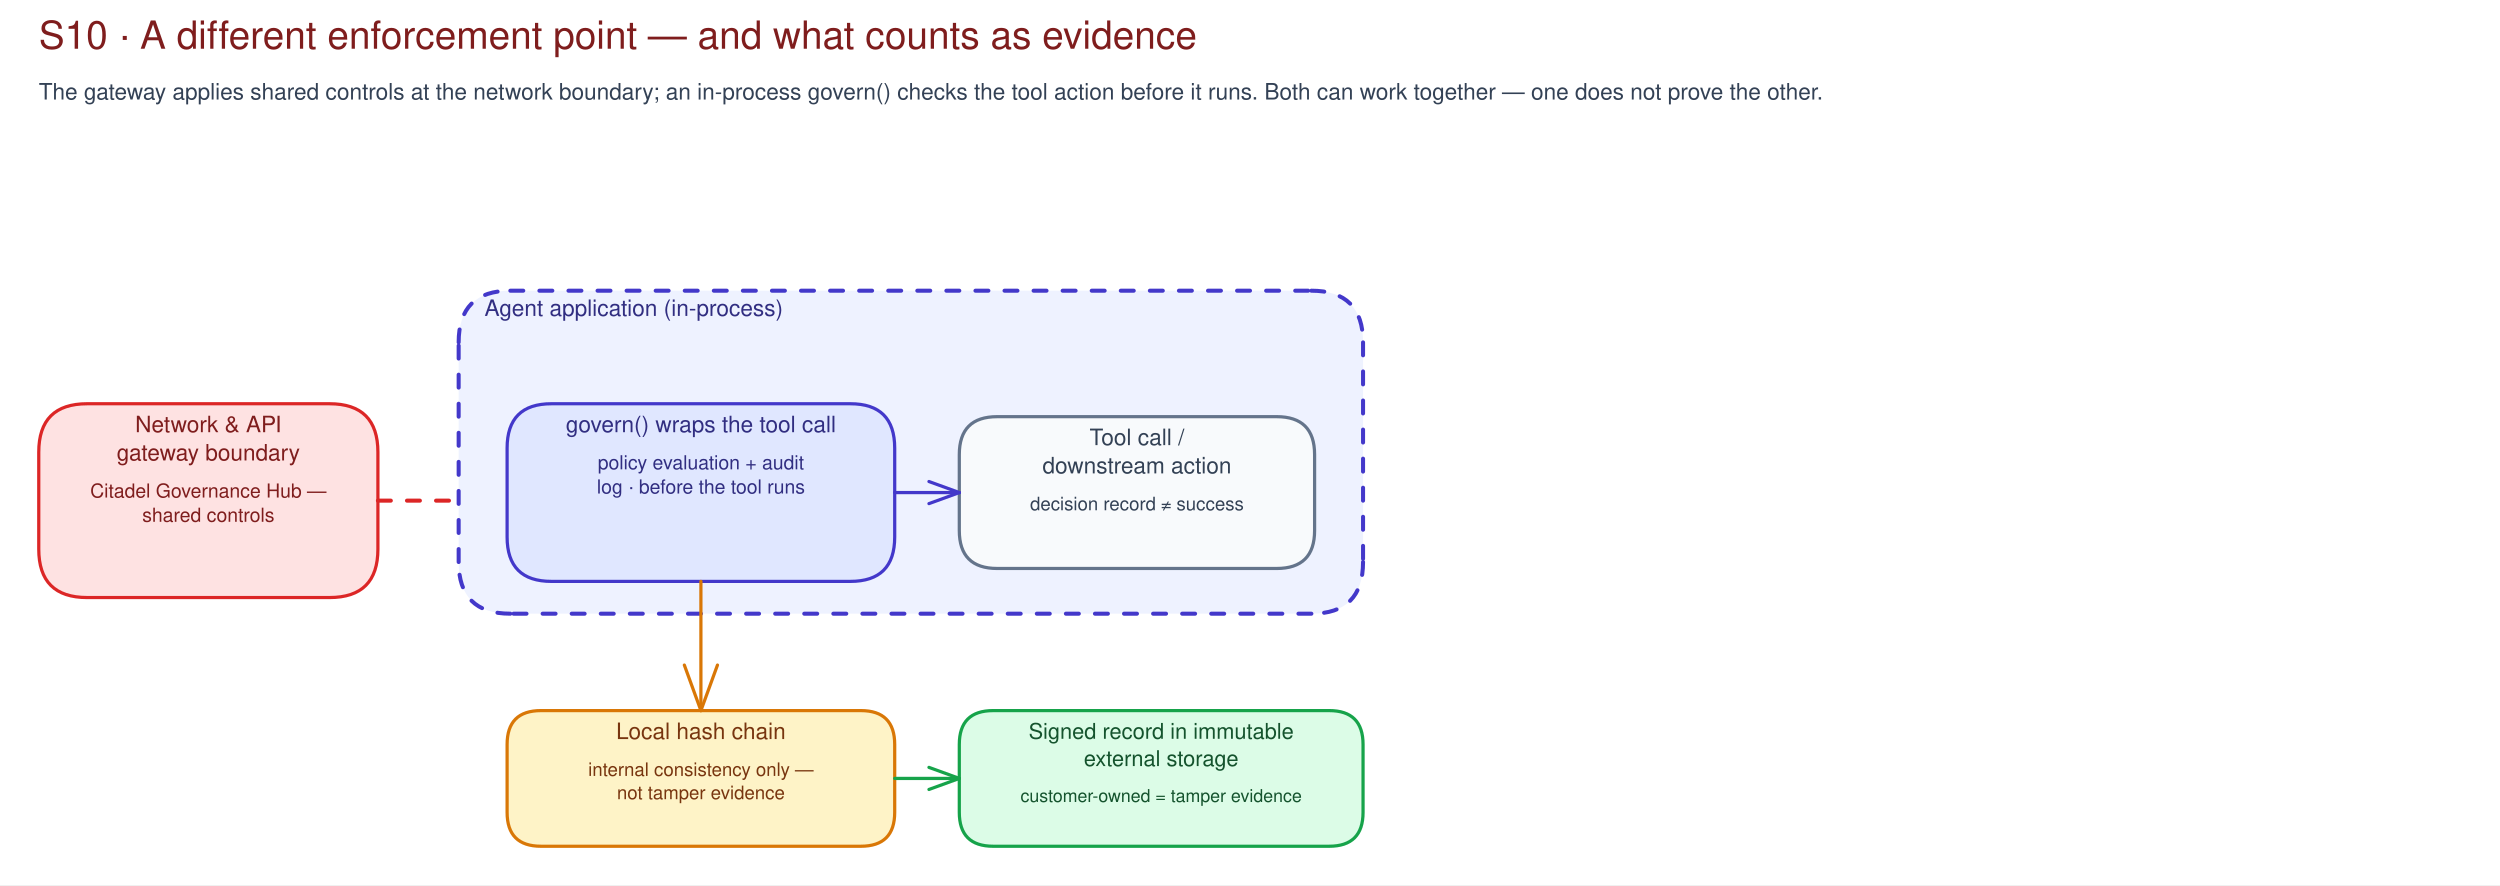
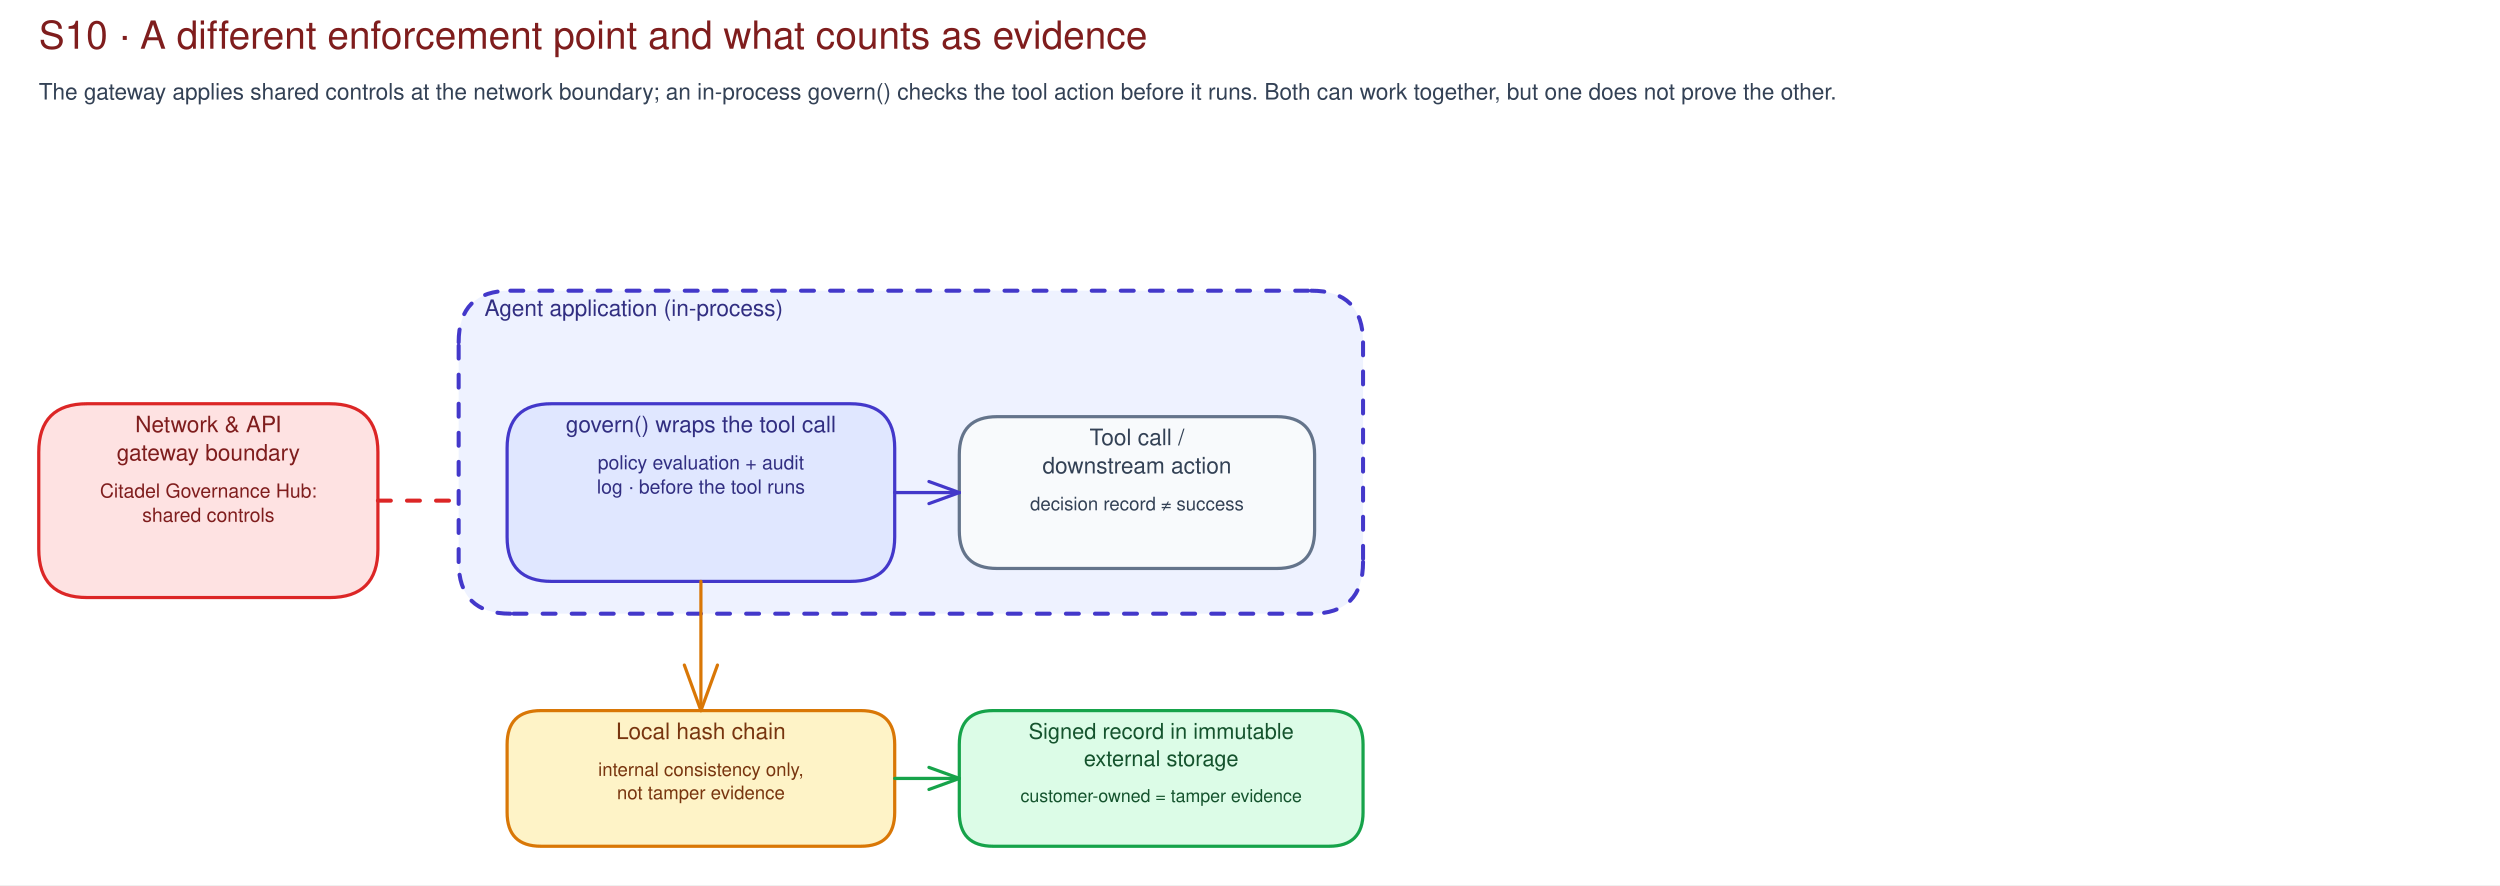
<svg xmlns="http://www.w3.org/2000/svg" version="1.1" viewBox="0 0 1548 548" width="1548" height="548">
  <defs>
    <style class="style-fonts">
      @font-face {
        font-family: "Virgil";
        src: url("https://unpkg.com/@excalidraw/excalidraw@undefined/dist/excalidraw-assets/Virgil.woff2");
      }
      @font-face {
        font-family: "Cascadia";
        src: url("https://unpkg.com/@excalidraw/excalidraw@undefined/dist/excalidraw-assets/Cascadia.woff2");
      }
      @font-face {
        font-family: "Assistant";
        src: url("https://unpkg.com/@excalidraw/excalidraw@undefined/dist/excalidraw-assets/Assistant-Regular.woff2");
      }
    </style>
  </defs>
  <rect x="0" y="0" width="1548" height="548" fill="#ffffff" />
  <g transform="translate(24 24) rotate(0 750 15)">
-     <text x="0" y="0" font-family="Helvetica, Segoe UI Emoji" font-size="24px" fill="#7f1d1d" text-anchor="start" style="white-space: pre;" direction="ltr" dominant-baseline="text-before-edge">S10 · A different enforcement point — and what counts as evidence</text>
+     <text x="0" y="0" font-family="Helvetica, Segoe UI Emoji" font-size="24px" fill="#7f1d1d" text-anchor="start" style="white-space: pre;" direction="ltr" dominant-baseline="text-before-edge">S10 · A different enforcement point and what counts as evidence</text>
  </g>
  <g transform="translate(24 58) rotate(0 750 8.75)">
-     <text x="0" y="0" font-family="Helvetica, Segoe UI Emoji" font-size="14px" fill="#334155" text-anchor="start" style="white-space: pre;" direction="ltr" dominant-baseline="text-before-edge">The gateway applies shared controls at the network boundary; an in-process govern() checks the tool action before it runs. Both can work together — one does not prove the other.</text>
+     <text x="0" y="0" font-family="Helvetica, Segoe UI Emoji" font-size="14px" fill="#334155" text-anchor="start" style="white-space: pre;" direction="ltr" dominant-baseline="text-before-edge">The gateway applies shared controls at the network boundary; an in-process govern() checks the tool action before it runs. Both can work together, but one does not prove the other.</text>
  </g>
  <g stroke-linecap="round" transform="translate(24 250) rotate(0 105 60)">
    <path d="M30 0 C72.79 0, 115.58 0, 180 0 C200 0, 210 10, 210 30 C210 49.81, 210 69.61, 210 90 C210 110, 200 120, 180 120 C145 120, 110.01 120, 30 120 C10 120, 0 110, 0 90 C0 71.43, 0 52.87, 0 30 C0 10, 10 0, 30 0" stroke="none" stroke-width="0" fill="#fee2e2" />
    <path d="M30 0 C62.38 0, 94.76 0, 180 0 M30 0 C78.33 0, 126.66 0, 180 0 M180 0 C200 0, 210 10, 210 30 M180 0 C200 0, 210 10, 210 30 M210 30 C210 49.84, 210 69.68, 210 90 M210 30 C210 44.65, 210 59.3, 210 90 M210 90 C210 110, 200 120, 180 120 M210 90 C210 110, 200 120, 180 120 M180 120 C138.48 120, 96.95 120, 30 120 M180 120 C120.25 120, 60.51 120, 30 120 M30 120 C10 120, 0 110, 0 90 M30 120 C10 120, 0 110, 0 90 M0 90 C0 67.41, 0 44.82, 0 30 M0 90 C0 70.7, 0 51.41, 0 30 M0 30 C0 10, 10 0, 30 0 M0 30 C0 10, 10 0, 30 0" stroke="#dc2626" stroke-width="2" fill="none" />
  </g>
  <g transform="translate(30 264) rotate(0 99 17.5)">
    <text x="99" y="0" font-family="Helvetica, Segoe UI Emoji" font-size="14px" fill="#7f1d1d" text-anchor="middle" style="white-space: pre;" direction="ltr" dominant-baseline="text-before-edge">Network &amp; API</text>
    <text x="99" y="17.5" font-family="Helvetica, Segoe UI Emoji" font-size="14px" fill="#7f1d1d" text-anchor="middle" style="white-space: pre;" direction="ltr" dominant-baseline="text-before-edge">gateway boundary</text>
  </g>
  <g transform="translate(30 305) rotate(0 99 15)">
-     <text x="99" y="0" font-family="Helvetica, Segoe UI Emoji" font-size="12px" fill="#7f1d1d" text-anchor="middle" style="white-space: pre;" direction="ltr" dominant-baseline="text-before-edge">Citadel Governance Hub —</text>
+     <text x="99" y="0" font-family="Helvetica, Segoe UI Emoji" font-size="12px" fill="#7f1d1d" text-anchor="middle" style="white-space: pre;" direction="ltr" dominant-baseline="text-before-edge">Citadel Governance Hub:</text>
    <text x="99" y="15" font-family="Helvetica, Segoe UI Emoji" font-size="12px" fill="#7f1d1d" text-anchor="middle" style="white-space: pre;" direction="ltr" dominant-baseline="text-before-edge">shared controls</text>
  </g>
  <g stroke-linecap="round" transform="translate(284 180) rotate(0 280 100)">
    <path d="M32 0 C198.19 0, 364.39 0, 528 0 C549.33 0, 560 10.67, 560 32 C560 63.55, 560 95.11, 560 168 C560 189.33, 549.33 200, 528 200 C417.66 200, 307.32 200, 32 200 C10.67 200, 0 189.33, 0 168 C0 129.67, 0 91.35, 0 32 C0 10.67, 10.67 0, 32 0" stroke="none" stroke-width="0" fill="#eef2ff" />
    <path d="M32 0 C139.16 0, 246.32 0, 528 0 M528 0 C549.33 0, 560 10.67, 560 32 M560 32 C560 59.87, 560 87.73, 560 168 M560 168 C560 189.33, 549.33 200, 528 200 M528 200 C396.2 200, 264.39 200, 32 200 M32 200 C10.67 200, 0 189.33, 0 168 M0 168 C0 126.59, 0 85.19, 0 32 M0 32 C0 10.67, 10.67 0, 32 0" stroke="#4338ca" stroke-width="2.5" fill="none" stroke-dasharray="8 10" />
  </g>
  <g transform="translate(300 192) rotate(0 260 8.75)">
    <text x="0" y="0" font-family="Helvetica, Segoe UI Emoji" font-size="14px" fill="#312e81" text-anchor="start" style="white-space: pre;" direction="ltr" dominant-baseline="text-before-edge">Agent application (in-process)</text>
  </g>
  <g stroke-linecap="round" transform="translate(314 250) rotate(0 120 55)">
    <path d="M27.5 0 C80.08 0, 132.65 0, 212.5 0 C230.83 0, 240 9.17, 240 27.5 C240 44.28, 240 61.05, 240 82.5 C240 100.83, 230.83 110, 212.5 110 C154.62 110, 96.74 110, 27.5 110 C9.17 110, 0 100.83, 0 82.5 C0 64, 0 45.51, 0 27.5 C0 9.17, 9.17 0, 27.5 0" stroke="none" stroke-width="0" fill="#e0e7ff" />
    <path d="M27.5 0 C67.49 0, 107.48 0, 212.5 0 M27.5 0 C94.42 0, 161.35 0, 212.5 0 M212.5 0 C230.83 0, 240 9.17, 240 27.5 M212.5 0 C230.83 0, 240 9.17, 240 27.5 M240 27.5 C240 47.07, 240 66.64, 240 82.5 M240 27.5 C240 44.59, 240 61.68, 240 82.5 M240 82.5 C240 100.83, 230.83 110, 212.5 110 M240 82.5 C240 100.83, 230.83 110, 212.5 110 M212.5 110 C143.33 110, 74.16 110, 27.5 110 M212.5 110 C155.94 110, 99.38 110, 27.5 110 M27.5 110 C9.17 110, 0 100.83, 0 82.5 M27.5 110 C9.17 110, 0 100.83, 0 82.5 M0 82.5 C0 68.58, 0 54.66, 0 27.5 M0 82.5 C0 67.61, 0 52.72, 0 27.5 M0 27.5 C0 9.17, 9.17 0, 27.5 0 M0 27.5 C0 9.17, 9.17 0, 27.5 0" stroke="#4338ca" stroke-width="2" fill="none" />
  </g>
  <g transform="translate(320 264) rotate(0 114 8.75)">
    <text x="114" y="0" font-family="Helvetica, Segoe UI Emoji" font-size="14px" fill="#312e81" text-anchor="middle" style="white-space: pre;" direction="ltr" dominant-baseline="text-before-edge">govern() wraps the tool call</text>
  </g>
  <g transform="translate(320 287.5) rotate(0 114 15)">
    <text x="114" y="0" font-family="Helvetica, Segoe UI Emoji" font-size="12px" fill="#312e81" text-anchor="middle" style="white-space: pre;" direction="ltr" dominant-baseline="text-before-edge">policy evaluation + audit</text>
    <text x="114" y="15" font-family="Helvetica, Segoe UI Emoji" font-size="12px" fill="#312e81" text-anchor="middle" style="white-space: pre;" direction="ltr" dominant-baseline="text-before-edge">log · before the tool runs</text>
  </g>
  <g stroke-linecap="round" transform="translate(594 258) rotate(0 110 47)">
    <path d="M23.5 0 C79.47 0, 135.45 0, 196.5 0 C212.17 0, 220 7.83, 220 23.5 C220 40.89, 220 58.28, 220 70.5 C220 86.17, 212.17 94, 196.5 94 C161.8 94, 127.1 94, 23.5 94 C7.83 94, 0 86.17, 0 70.5 C0 53.94, 0 37.38, 0 23.5 C0 7.83, 7.83 0, 23.5 0" stroke="none" stroke-width="0" fill="#f8fafc" />
    <path d="M23.5 0 C60.93 0, 98.36 0, 196.5 0 M23.5 0 C90.19 0, 156.88 0, 196.5 0 M196.5 0 C212.17 0, 220 7.83, 220 23.5 M196.5 0 C212.17 0, 220 7.83, 220 23.5 M220 23.5 C220 37.17, 220 50.84, 220 70.5 M220 23.5 C220 36.22, 220 48.94, 220 70.5 M220 70.5 C220 86.17, 212.17 94, 196.5 94 M220 70.5 C220 86.17, 212.17 94, 196.5 94 M196.5 94 C156.34 94, 116.18 94, 23.5 94 M196.5 94 C132.46 94, 68.42 94, 23.5 94 M23.5 94 C7.83 94, 0 86.17, 0 70.5 M23.5 94 C7.83 94, 0 86.17, 0 70.5 M0 70.5 C0 56.44, 0 42.38, 0 23.5 M0 70.5 C0 57.33, 0 44.16, 0 23.5 M0 23.5 C0 7.83, 7.83 0, 23.5 0 M0 23.5 C0 7.83, 7.83 0, 23.5 0" stroke="#64748b" stroke-width="2" fill="none" />
  </g>
  <g transform="translate(600 272) rotate(0 104 17.5)">
    <text x="104" y="0" font-family="Helvetica, Segoe UI Emoji" font-size="14px" fill="#334155" text-anchor="middle" style="white-space: pre;" direction="ltr" dominant-baseline="text-before-edge">Tool call /</text>
    <text x="104" y="17.5" font-family="Helvetica, Segoe UI Emoji" font-size="14px" fill="#334155" text-anchor="middle" style="white-space: pre;" direction="ltr" dominant-baseline="text-before-edge">downstream action</text>
  </g>
  <g transform="translate(600 313) rotate(0 104 7.1875)">
    <text x="104" y="0" font-family="Helvetica, Segoe UI Emoji" font-size="11.5px" fill="#334155" text-anchor="middle" style="white-space: pre;" direction="ltr" dominant-baseline="text-before-edge">decision record ≠ success</text>
  </g>
  <g stroke-linecap="round">
    <g transform="translate(554 305) rotate(0 20 0)">
      <path d="M0 0 C8.66 0, 17.32 0, 40 0 M0 0 C8.37 0, 16.74 0, 40 0" stroke="#4338ca" stroke-width="2" fill="none" />
    </g>
    <g transform="translate(554 305) rotate(0 20 0)">
      <path d="M21.21 6.84 C25.28 5.36, 29.35 3.88, 40 0 M21.21 6.84 C25.14 5.41, 29.07 3.98, 40 0" stroke="#4338ca" stroke-width="2" fill="none" />
    </g>
    <g transform="translate(554 305) rotate(0 20 0)">
      <path d="M21.21 -6.84 C25.28 -5.36, 29.35 -3.88, 40 0 M21.21 -6.84 C25.14 -5.41, 29.07 -3.98, 40 0" stroke="#4338ca" stroke-width="2" fill="none" />
    </g>
  </g>
  <mask />
  <g stroke-linecap="round">
    <g transform="translate(234 310) rotate(0 25 0)">
      <path d="M0 0 C10.83 0, 21.66 0, 50 0" stroke="#dc2626" stroke-width="2.5" fill="none" stroke-dasharray="8 10" />
    </g>
  </g>
  <mask />
  <g stroke-linecap="round" transform="translate(314 440) rotate(0 120 42)">
    <path d="M21 0 C84.85 0, 148.69 0, 219 0 C233 0, 240 7, 240 21 C240 35.48, 240 49.97, 240 63 C240 77, 233 84, 219 84 C163.54 84, 108.07 84, 21 84 C7 84, 0 77, 0 63 C0 47.07, 0 31.15, 0 21 C0 7, 7 0, 21 0" stroke="none" stroke-width="0" fill="#fef3c7" />
    <path d="M21 0 C63.9 0, 106.8 0, 219 0 M21 0 C65.56 0, 110.13 0, 219 0 M219 0 C233 0, 240 7, 240 21 M219 0 C233 0, 240 7, 240 21 M240 21 C240 34.27, 240 47.55, 240 63 M240 21 C240 35.16, 240 49.33, 240 63 M240 63 C240 77, 233 84, 219 84 M240 63 C240 77, 233 84, 219 84 M219 84 C153.82 84, 88.63 84, 21 84 M219 84 C164.03 84, 109.07 84, 21 84 M21 84 C7 84, 0 77, 0 63 M21 84 C7 84, 0 77, 0 63 M0 63 C0 47.22, 0 31.44, 0 21 M0 63 C0 53.36, 0 43.73, 0 21 M0 21 C0 7, 7 0, 21 0 M0 21 C0 7, 7 0, 21 0" stroke="#d97706" stroke-width="2" fill="none" />
  </g>
  <g transform="translate(320 454) rotate(0 114 8.75)">
    <text x="114" y="0" font-family="Helvetica, Segoe UI Emoji" font-size="14px" fill="#78350f" text-anchor="middle" style="white-space: pre;" direction="ltr" dominant-baseline="text-before-edge">Local hash chain</text>
  </g>
  <g transform="translate(320 477.5) rotate(0 114 14.375)">
-     <text x="114" y="0" font-family="Helvetica, Segoe UI Emoji" font-size="11.5px" fill="#78350f" text-anchor="middle" style="white-space: pre;" direction="ltr" dominant-baseline="text-before-edge">internal consistency only —</text>
+     <text x="114" y="0" font-family="Helvetica, Segoe UI Emoji" font-size="11.5px" fill="#78350f" text-anchor="middle" style="white-space: pre;" direction="ltr" dominant-baseline="text-before-edge">internal consistency only,</text>
    <text x="114" y="14.375" font-family="Helvetica, Segoe UI Emoji" font-size="11.5px" fill="#78350f" text-anchor="middle" style="white-space: pre;" direction="ltr" dominant-baseline="text-before-edge">not tamper evidence</text>
  </g>
  <g stroke-linecap="round" transform="translate(594 440) rotate(0 125 42)">
    <path d="M21 0 C96.26 0, 171.51 0, 229 0 C243 0, 250 7, 250 21 C250 29.81, 250 38.63, 250 63 C250 77, 243 84, 229 84 C152.49 84, 75.98 84, 21 84 C7 84, 0 77, 0 63 C0 46.4, 0 29.79, 0 21 C0 7, 7 0, 21 0" stroke="none" stroke-width="0" fill="#dcfce7" />
    <path d="M21 0 C66.11 0, 111.21 0, 229 0 M21 0 C72.75 0, 124.5 0, 229 0 M229 0 C243 0, 250 7, 250 21 M229 0 C243 0, 250 7, 250 21 M250 21 C250 31.55, 250 42.1, 250 63 M250 21 C250 33.48, 250 45.96, 250 63 M250 63 C250 77, 243 84, 229 84 M250 63 C250 77, 243 84, 229 84 M229 84 C148.41 84, 67.82 84, 21 84 M229 84 C157.85 84, 86.7 84, 21 84 M21 84 C7 84, 0 77, 0 63 M21 84 C7 84, 0 77, 0 63 M0 63 C0 53.69, 0 44.37, 0 21 M0 63 C0 52.97, 0 42.93, 0 21 M0 21 C0 7, 7 0, 21 0 M0 21 C0 7, 7 0, 21 0" stroke="#16a34a" stroke-width="2" fill="none" />
  </g>
  <g transform="translate(600 454) rotate(0 119 16.875)">
    <text x="119" y="0" font-family="Helvetica, Segoe UI Emoji" font-size="13.5px" fill="#14532d" text-anchor="middle" style="white-space: pre;" direction="ltr" dominant-baseline="text-before-edge">Signed record in immutable</text>
    <text x="119" y="16.875" font-family="Helvetica, Segoe UI Emoji" font-size="13.5px" fill="#14532d" text-anchor="middle" style="white-space: pre;" direction="ltr" dominant-baseline="text-before-edge">external storage</text>
  </g>
  <g transform="translate(600 493.75) rotate(0 119 6.875)">
    <text x="119" y="0" font-family="Helvetica, Segoe UI Emoji" font-size="11px" fill="#14532d" text-anchor="middle" style="white-space: pre;" direction="ltr" dominant-baseline="text-before-edge">customer-owned = tamper evidence</text>
  </g>
  <g stroke-linecap="round">
    <g transform="translate(434 360) rotate(0 0 40)">
      <path d="M0 0 C0 17.36, 0 34.73, 0 80 M0 0 C0 21.8, 0 43.61, 0 80" stroke="#d97706" stroke-width="2" fill="none" />
    </g>
    <g transform="translate(434 360) rotate(0 0 40)">
      <path d="M-10.26 51.81 C-8.03 57.93, -5.81 64.05, 0 80 M-10.26 51.81 C-7.46 59.49, -4.67 67.18, 0 80" stroke="#d97706" stroke-width="2" fill="none" />
    </g>
    <g transform="translate(434 360) rotate(0 0 40)">
      <path d="M10.26 51.81 C8.03 57.93, 5.81 64.05, 0 80 M10.26 51.81 C7.46 59.49, 4.67 67.18, 0 80" stroke="#d97706" stroke-width="2" fill="none" />
    </g>
  </g>
  <mask />
  <g stroke-linecap="round">
    <g transform="translate(554 482) rotate(0 20 0)">
      <path d="M0 0 C8.68 0, 17.37 0, 40 0 M0 0 C11.22 0, 22.44 0, 40 0" stroke="#16a34a" stroke-width="2" fill="none" />
    </g>
    <g transform="translate(554 482) rotate(0 20 0)">
      <path d="M21.21 6.84 C25.29 5.36, 29.37 3.87, 40 0 M21.21 6.84 C26.48 4.92, 31.75 3, 40 0" stroke="#16a34a" stroke-width="2" fill="none" />
    </g>
    <g transform="translate(554 482) rotate(0 20 0)">
      <path d="M21.21 -6.84 C25.29 -5.36, 29.37 -3.87, 40 0 M21.21 -6.84 C26.48 -4.92, 31.75 -3, 40 0" stroke="#16a34a" stroke-width="2" fill="none" />
    </g>
  </g>
  <mask />
</svg>
